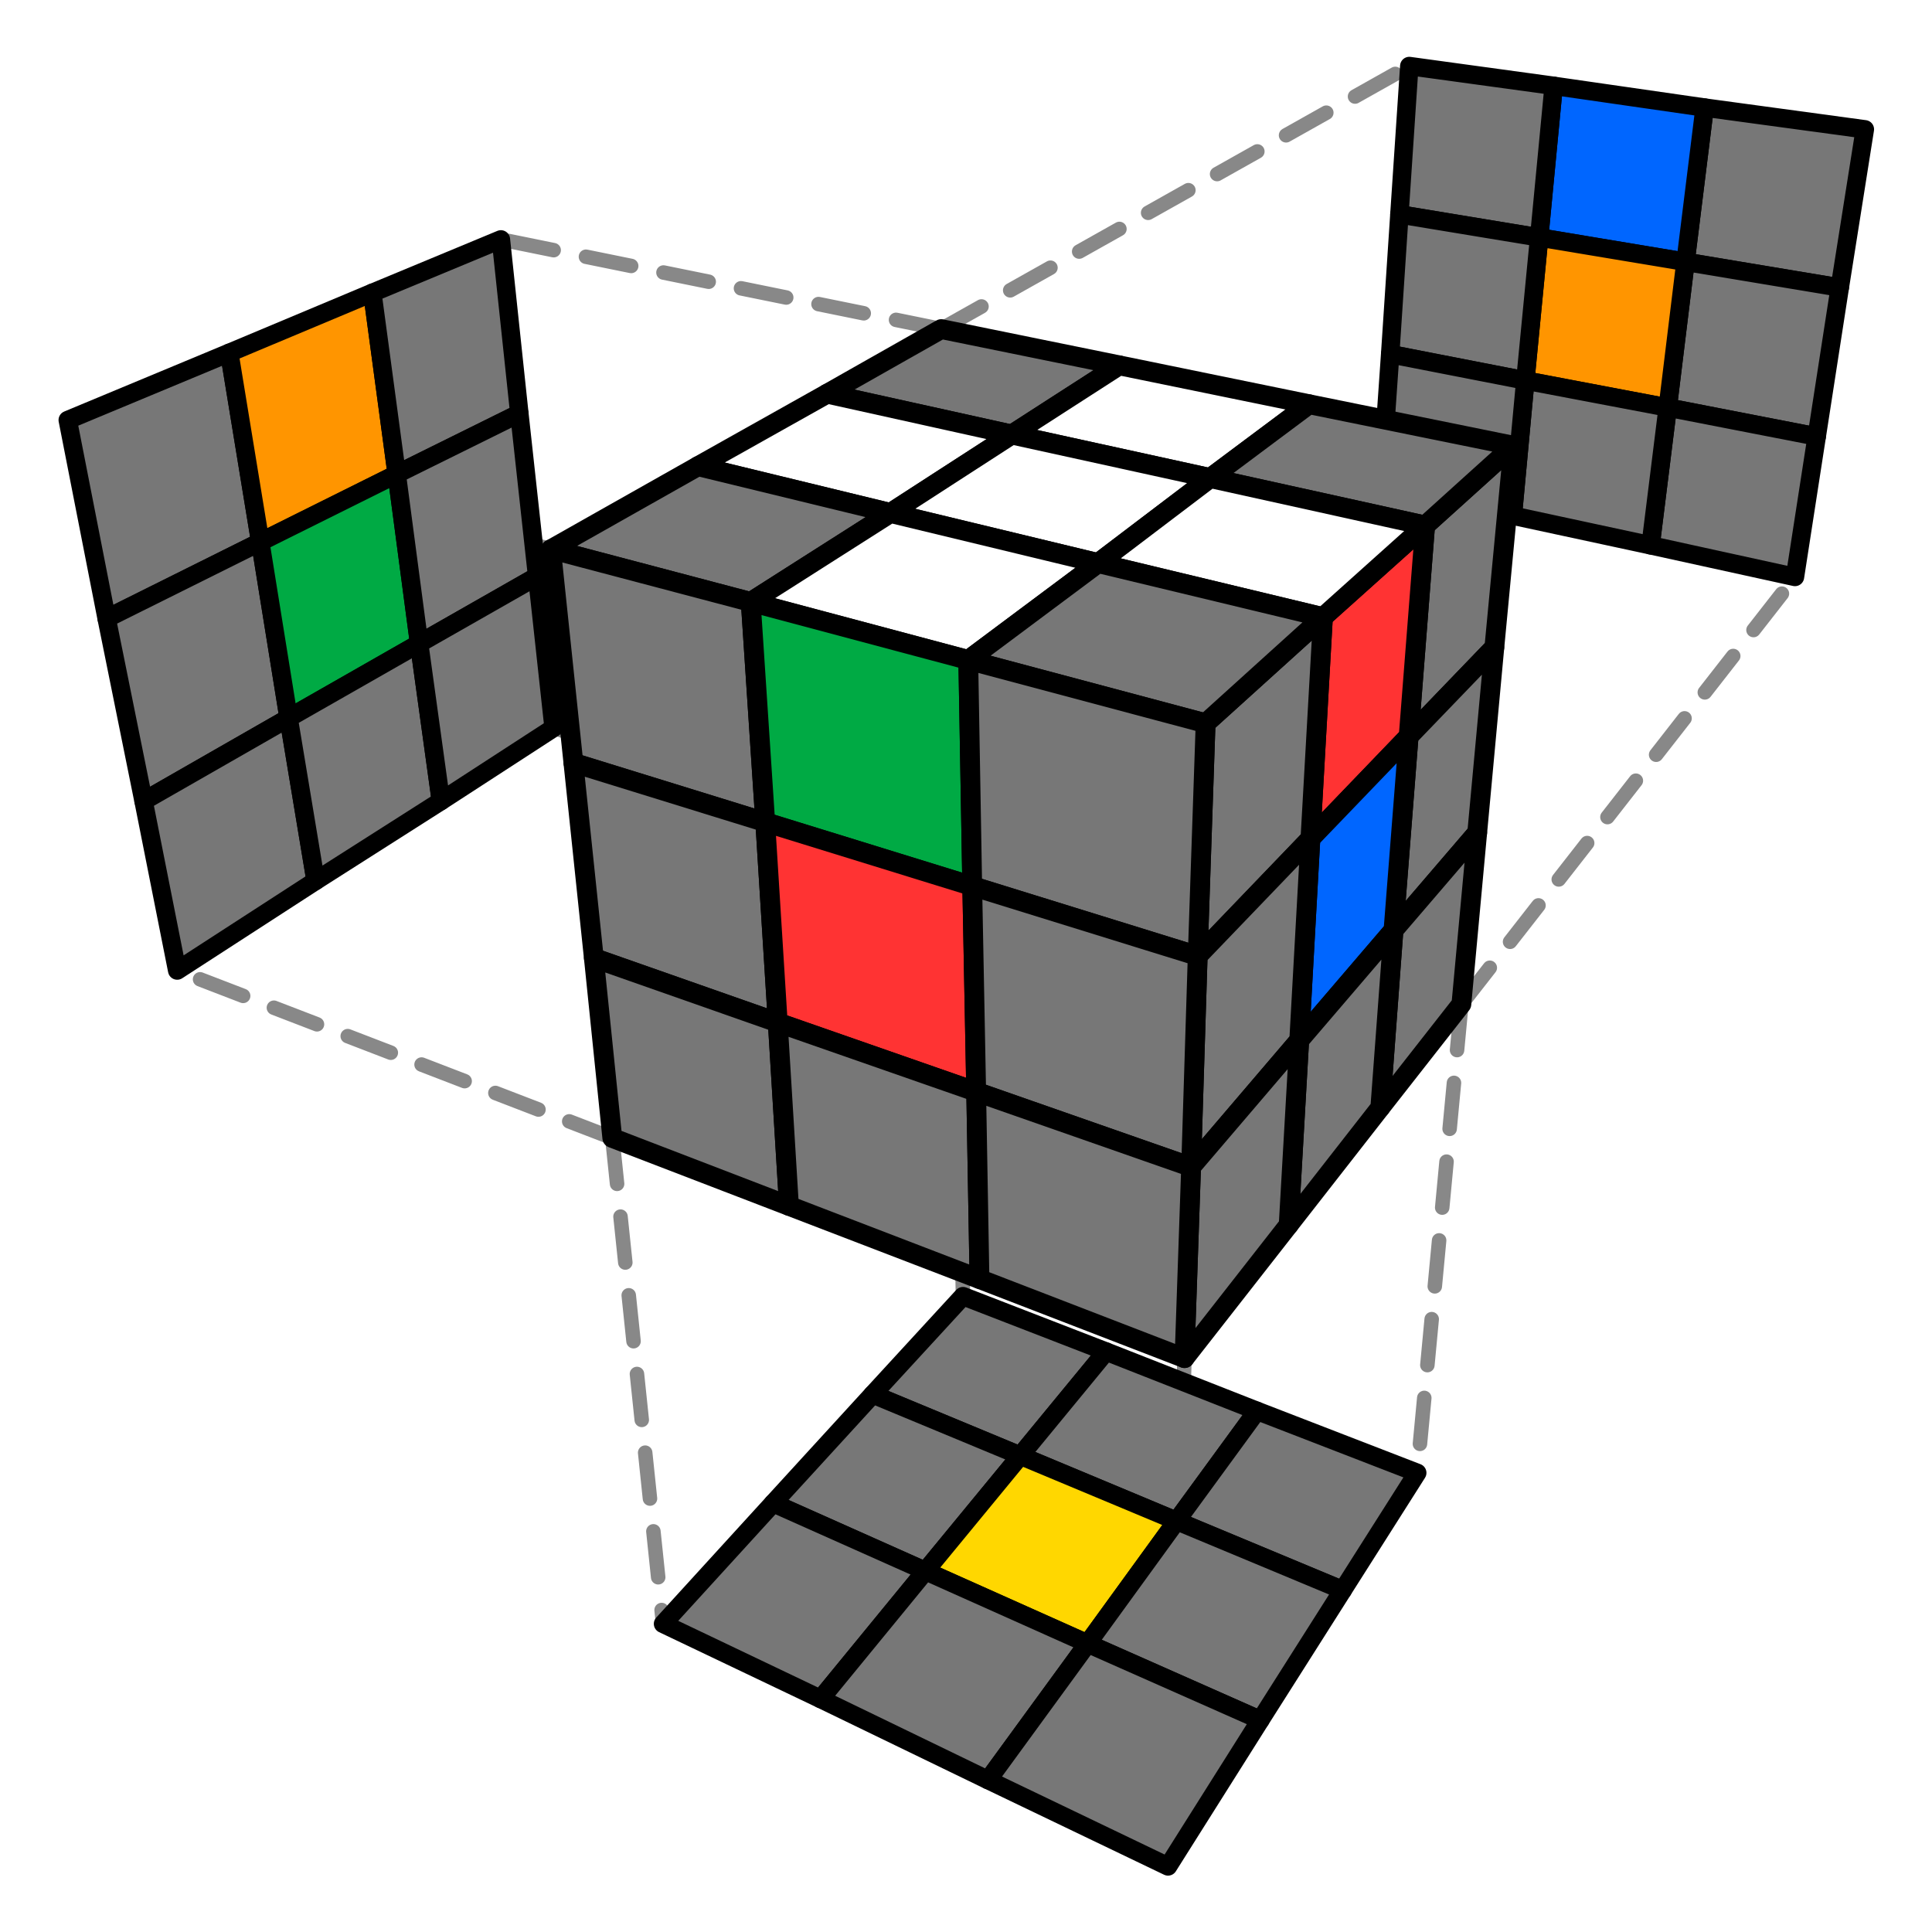
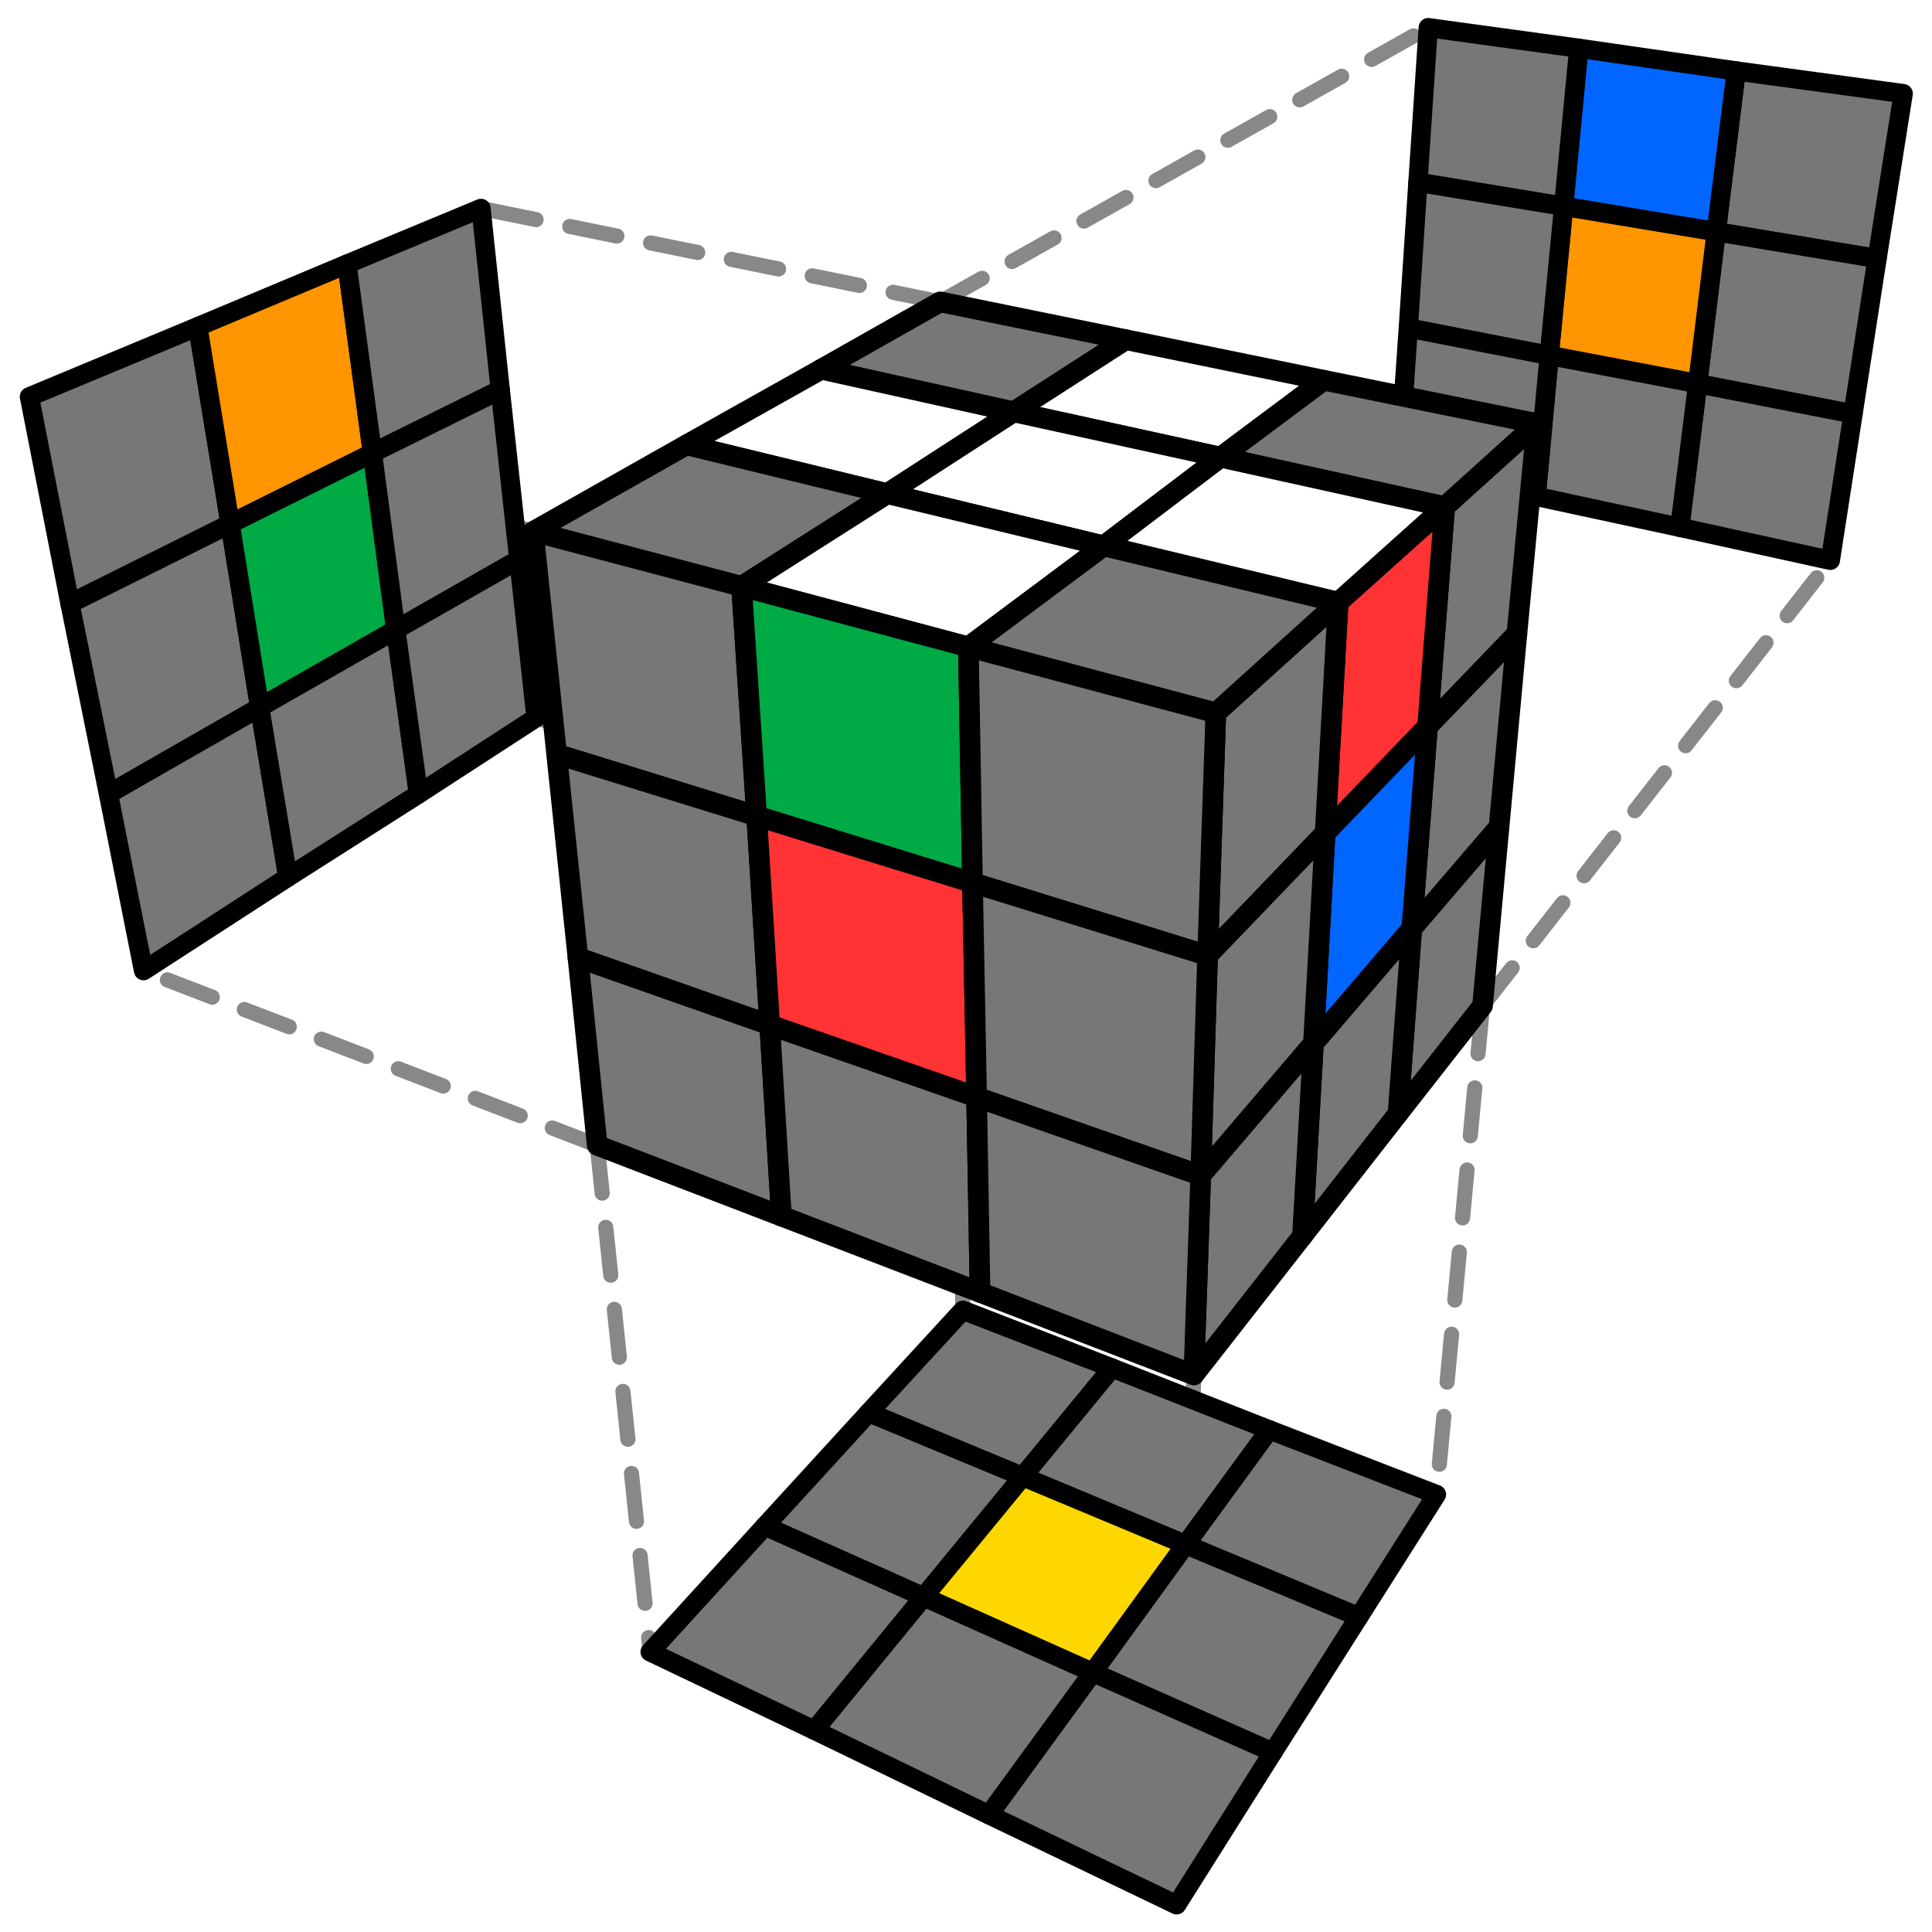
<svg xmlns="http://www.w3.org/2000/svg" width="240" height="240" viewBox="0 0 240 240">
  <rect fill="#FFFFFF" width="240" height="240" />
-   <g transform="translate(130.7653,99.34969) scale(81.89226)" style="stroke:#000000;stroke-width:0.028;stroke-linejoin:round;stroke-linecap:round">
+   <g transform="translate(131.2249,98.46804) scale(85.38859)" style="stroke:#000000;stroke-width:0.028;stroke-linejoin:round;stroke-linecap:round">
    <line x1="-0.761" y1="-0.38" x2="-1.494" y2="-0.576" stroke="#888888" stroke-width="0.022" stroke-dasharray="0.07,0.05" stroke-linecap="round" />
    <line x1="-0.169" y1="-0.714" x2="-0.837" y2="-0.85" stroke="#888888" stroke-width="0.022" stroke-dasharray="0.07,0.05" stroke-linecap="round" />
    <line x1="-0.668" y1="0.513" x2="-1.328" y2="0.259" stroke="#888888" stroke-width="0.022" stroke-dasharray="0.07,0.05" stroke-linecap="round" />
    <line x1="-0.151" y1="0.076" x2="-0.757" y2="-0.109" stroke="#888888" stroke-width="0.022" stroke-dasharray="0.07,0.05" stroke-linecap="round" />
    <line x1="-0.668" y1="0.513" x2="-0.591" y2="1.25" stroke="#888888" stroke-width="0.022" stroke-dasharray="0.07,0.05" stroke-linecap="round" />
    <line x1="0.2" y1="0.847" x2="0.175" y2="1.618" stroke="#888888" stroke-width="0.022" stroke-dasharray="0.07,0.05" stroke-linecap="round" />
    <line x1="-0.151" y1="0.076" x2="-0.136" y2="0.753" stroke="#888888" stroke-width="0.022" stroke-dasharray="0.07,0.05" stroke-linecap="round" />
    <line x1="0.62" y1="0.31" x2="0.553" y2="1.021" stroke="#888888" stroke-width="0.022" stroke-dasharray="0.07,0.05" stroke-linecap="round" />
    <line x1="-0.151" y1="0.076" x2="0.498" y2="-0.474" stroke="#888888" stroke-width="0.022" stroke-dasharray="0.07,0.05" stroke-linecap="round" />
    <line x1="0.62" y1="0.31" x2="1.126" y2="-0.338" stroke="#888888" stroke-width="0.022" stroke-dasharray="0.07,0.05" stroke-linecap="round" />
    <line x1="-0.169" y1="-0.714" x2="0.541" y2="-1.113" stroke="#888888" stroke-width="0.022" stroke-dasharray="0.07,0.05" stroke-linecap="round" />
    <line x1="0.699" y1="-0.537" x2="1.232" y2="-1.017" stroke="#888888" stroke-width="0.022" stroke-dasharray="0.07,0.05" stroke-linecap="round" />
    <polygon fill="#777777" stroke="#000000" points="-1.494,-0.576 -1.249,-0.678 -1.202,-0.391 -1.435,-0.275" />
    <polygon fill="#FF9500" stroke="#000000" points="-1.249,-0.678 -1.032,-0.769 -0.995,-0.494 -1.202,-0.391" />
    <polygon fill="#777777" stroke="#000000" points="-1.032,-0.769 -0.837,-0.85 -0.809,-0.586 -0.995,-0.494" />
    <polygon fill="#777777" stroke="#000000" points="-1.435,-0.275 -1.202,-0.391 -1.159,-0.124 -1.379,0.002" />
    <polygon fill="#00AA44" stroke="#000000" points="-1.202,-0.391 -0.995,-0.494 -0.961,-0.237 -1.159,-0.124" />
    <polygon fill="#777777" stroke="#000000" points="-0.995,-0.494 -0.809,-0.586 -0.782,-0.339 -0.961,-0.237" />
    <polygon fill="#777777" stroke="#000000" points="-1.379,0.002 -1.159,-0.124 -1.118,0.123 -1.328,0.259" />
    <polygon fill="#777777" stroke="#000000" points="-1.159,-0.124 -0.961,-0.237 -0.928,0.002 -1.118,0.123" />
    <polygon fill="#777777" stroke="#000000" points="-0.961,-0.237 -0.782,-0.339 -0.757,-0.109 -0.928,0.002" />
    <polygon fill="#777777" stroke="#000000" points="-0.136,0.753 0.081,0.837 -0.049,0.995 -0.273,0.902" />
    <polygon fill="#777777" stroke="#000000" points="0.081,0.837 0.31,0.927 0.188,1.094 -0.049,0.995" />
    <polygon fill="#777777" stroke="#000000" points="0.31,0.927 0.553,1.021 0.44,1.199 0.188,1.094" />
    <polygon fill="#777777" stroke="#000000" points="-0.273,0.902 -0.049,0.995 -0.193,1.17 -0.424,1.067" />
    <polygon fill="#FFD700" stroke="#000000" points="-0.049,0.995 0.188,1.094 0.053,1.28 -0.193,1.17" />
    <polygon fill="#777777" stroke="#000000" points="0.188,1.094 0.44,1.199 0.315,1.396 0.053,1.28" />
    <polygon fill="#777777" stroke="#000000" points="-0.424,1.067 -0.193,1.17 -0.352,1.364 -0.591,1.25" />
    <polygon fill="#777777" stroke="#000000" points="-0.193,1.17 0.053,1.28 -0.098,1.487 -0.352,1.364" />
    <polygon fill="#777777" stroke="#000000" points="0.053,1.28 0.315,1.396 0.175,1.618 -0.098,1.487" />
    <polygon fill="#777777" stroke="#000000" points="1.232,-1.017 0.989,-1.05 0.96,-0.816 1.194,-0.777" />
    <polygon fill="#0066FF" stroke="#000000" points="0.989,-1.05 0.76,-1.083 0.738,-0.853 0.96,-0.816" />
    <polygon fill="#777777" stroke="#000000" points="0.76,-1.083 0.541,-1.113 0.526,-0.888 0.738,-0.853" />
    <polygon fill="#777777" stroke="#000000" points="1.194,-0.777 0.96,-0.816 0.933,-0.595 1.159,-0.551" />
    <polygon fill="#FF9500" stroke="#000000" points="0.96,-0.816 0.738,-0.853 0.717,-0.636 0.933,-0.595" />
    <polygon fill="#777777" stroke="#000000" points="0.738,-0.853 0.526,-0.888 0.512,-0.676 0.717,-0.636" />
    <polygon fill="#777777" stroke="#000000" points="1.159,-0.551 0.933,-0.595 0.907,-0.386 1.126,-0.338" />
    <polygon fill="#777777" stroke="#000000" points="0.933,-0.595 0.717,-0.636 0.698,-0.431 0.907,-0.386" />
    <polygon fill="#777777" stroke="#000000" points="0.717,-0.636 0.512,-0.676 0.498,-0.474 0.698,-0.431" />
    <polygon fill="#777777" stroke="#000000" stroke-width="0.03" points="0.699,-0.537 0.565,-0.416 0.54,-0.096 0.67,-0.231" />
    <polygon fill="#FF3333" stroke="#000000" stroke-width="0.03" points="0.565,-0.416 0.41,-0.277 0.391,0.059 0.54,-0.096" />
    <polygon fill="#777777" stroke="#000000" stroke-width="0.03" points="0.41,-0.277 0.232,-0.116 0.22,0.237 0.391,0.059" />
    <polygon fill="#777777" stroke="#000000" stroke-width="0.03" points="0.67,-0.231 0.54,-0.096 0.517,0.198 0.644,0.05" />
    <polygon fill="#0066FF" stroke="#000000" stroke-width="0.03" points="0.54,-0.096 0.391,0.059 0.374,0.365 0.517,0.198" />
    <polygon fill="#777777" stroke="#000000" stroke-width="0.03" points="0.391,0.059 0.22,0.237 0.21,0.557 0.374,0.365" />
    <polygon fill="#777777" stroke="#000000" stroke-width="0.03" points="0.644,0.05 0.517,0.198 0.497,0.467 0.62,0.31" />
    <polygon fill="#777777" stroke="#000000" stroke-width="0.03" points="0.517,0.198 0.374,0.365 0.358,0.645 0.497,0.467" />
    <polygon fill="#777777" stroke="#000000" stroke-width="0.03" points="0.374,0.365 0.21,0.557 0.2,0.847 0.358,0.645" />
    <polygon fill="#777777" stroke="#000000" stroke-width="0.03" points="-0.169,-0.714 0.101,-0.659 -0.062,-0.554 -0.342,-0.616" />
    <polygon fill="#FFFFFF" stroke="#000000" stroke-width="0.03" points="0.101,-0.659 0.389,-0.6 0.239,-0.488 -0.062,-0.554" />
    <polygon fill="#777777" stroke="#000000" stroke-width="0.03" points="0.389,-0.6 0.699,-0.537 0.565,-0.416 0.239,-0.488" />
    <polygon fill="#FFFFFF" stroke="#000000" stroke-width="0.03" points="-0.342,-0.616 -0.062,-0.554 -0.246,-0.435 -0.538,-0.506" />
    <polygon fill="#FFFFFF" stroke="#000000" stroke-width="0.03" points="-0.062,-0.554 0.239,-0.488 0.069,-0.359 -0.246,-0.435" />
    <polygon fill="#FFFFFF" stroke="#000000" stroke-width="0.03" points="0.239,-0.488 0.565,-0.416 0.41,-0.277 0.069,-0.359" />
    <polygon fill="#777777" stroke="#000000" stroke-width="0.03" points="-0.538,-0.506 -0.246,-0.435 -0.458,-0.3 -0.761,-0.38" />
    <polygon fill="#FFFFFF" stroke="#000000" stroke-width="0.03" points="-0.246,-0.435 0.069,-0.359 -0.128,-0.212 -0.458,-0.3" />
    <polygon fill="#777777" stroke="#000000" stroke-width="0.03" points="0.069,-0.359 0.41,-0.277 0.232,-0.116 -0.128,-0.212" />
    <polygon fill="#777777" stroke="#000000" stroke-width="0.03" points="-0.761,-0.38 -0.458,-0.3 -0.436,0.034 -0.727,-0.056" />
    <polygon fill="#00AA44" stroke="#000000" stroke-width="0.03" points="-0.458,-0.3 -0.128,-0.212 -0.122,0.131 -0.436,0.034" />
    <polygon fill="#777777" stroke="#000000" stroke-width="0.03" points="-0.128,-0.212 0.232,-0.116 0.22,0.237 -0.122,0.131" />
    <polygon fill="#777777" stroke="#000000" stroke-width="0.03" points="-0.727,-0.056 -0.436,0.034 -0.417,0.338 -0.696,0.24" />
    <polygon fill="#FF3333" stroke="#000000" stroke-width="0.03" points="-0.436,0.034 -0.122,0.131 -0.116,0.443 -0.417,0.338" />
    <polygon fill="#777777" stroke="#000000" stroke-width="0.03" points="-0.122,0.131 0.22,0.237 0.21,0.557 -0.116,0.443" />
    <polygon fill="#777777" stroke="#000000" stroke-width="0.03" points="-0.696,0.24 -0.417,0.338 -0.4,0.616 -0.668,0.513" />
    <polygon fill="#777777" stroke="#000000" stroke-width="0.03" points="-0.417,0.338 -0.116,0.443 -0.111,0.727 -0.4,0.616" />
    <polygon fill="#777777" stroke="#000000" stroke-width="0.03" points="-0.116,0.443 0.21,0.557 0.2,0.847 -0.111,0.727" />
  </g>
</svg>
